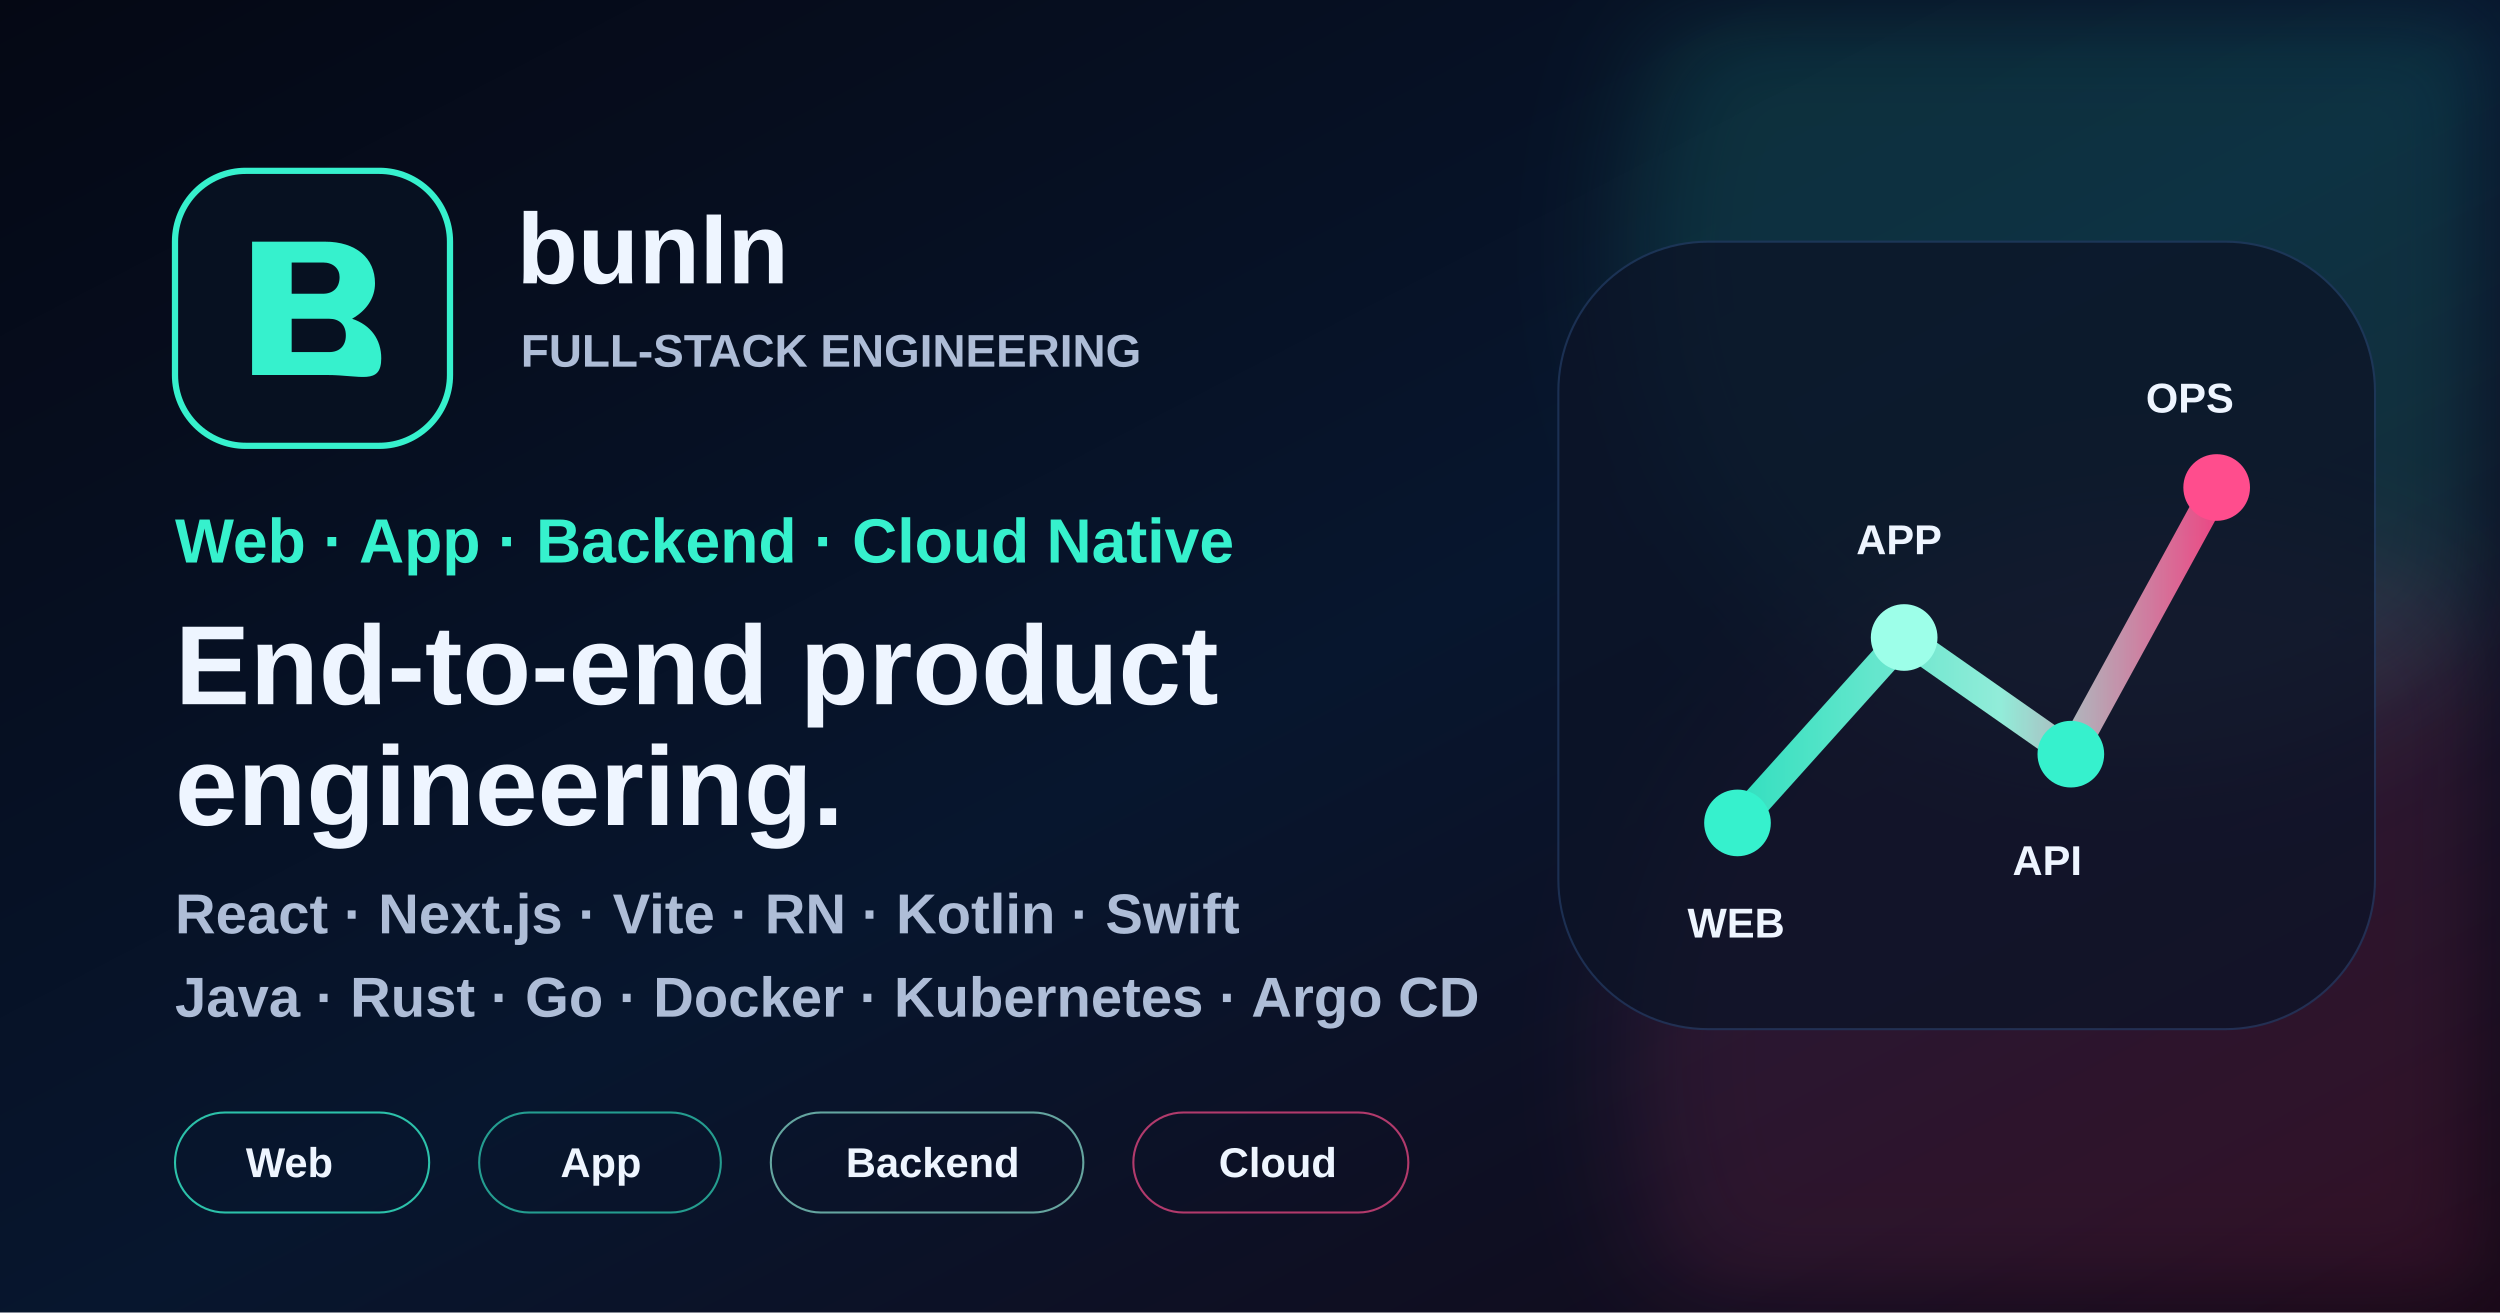
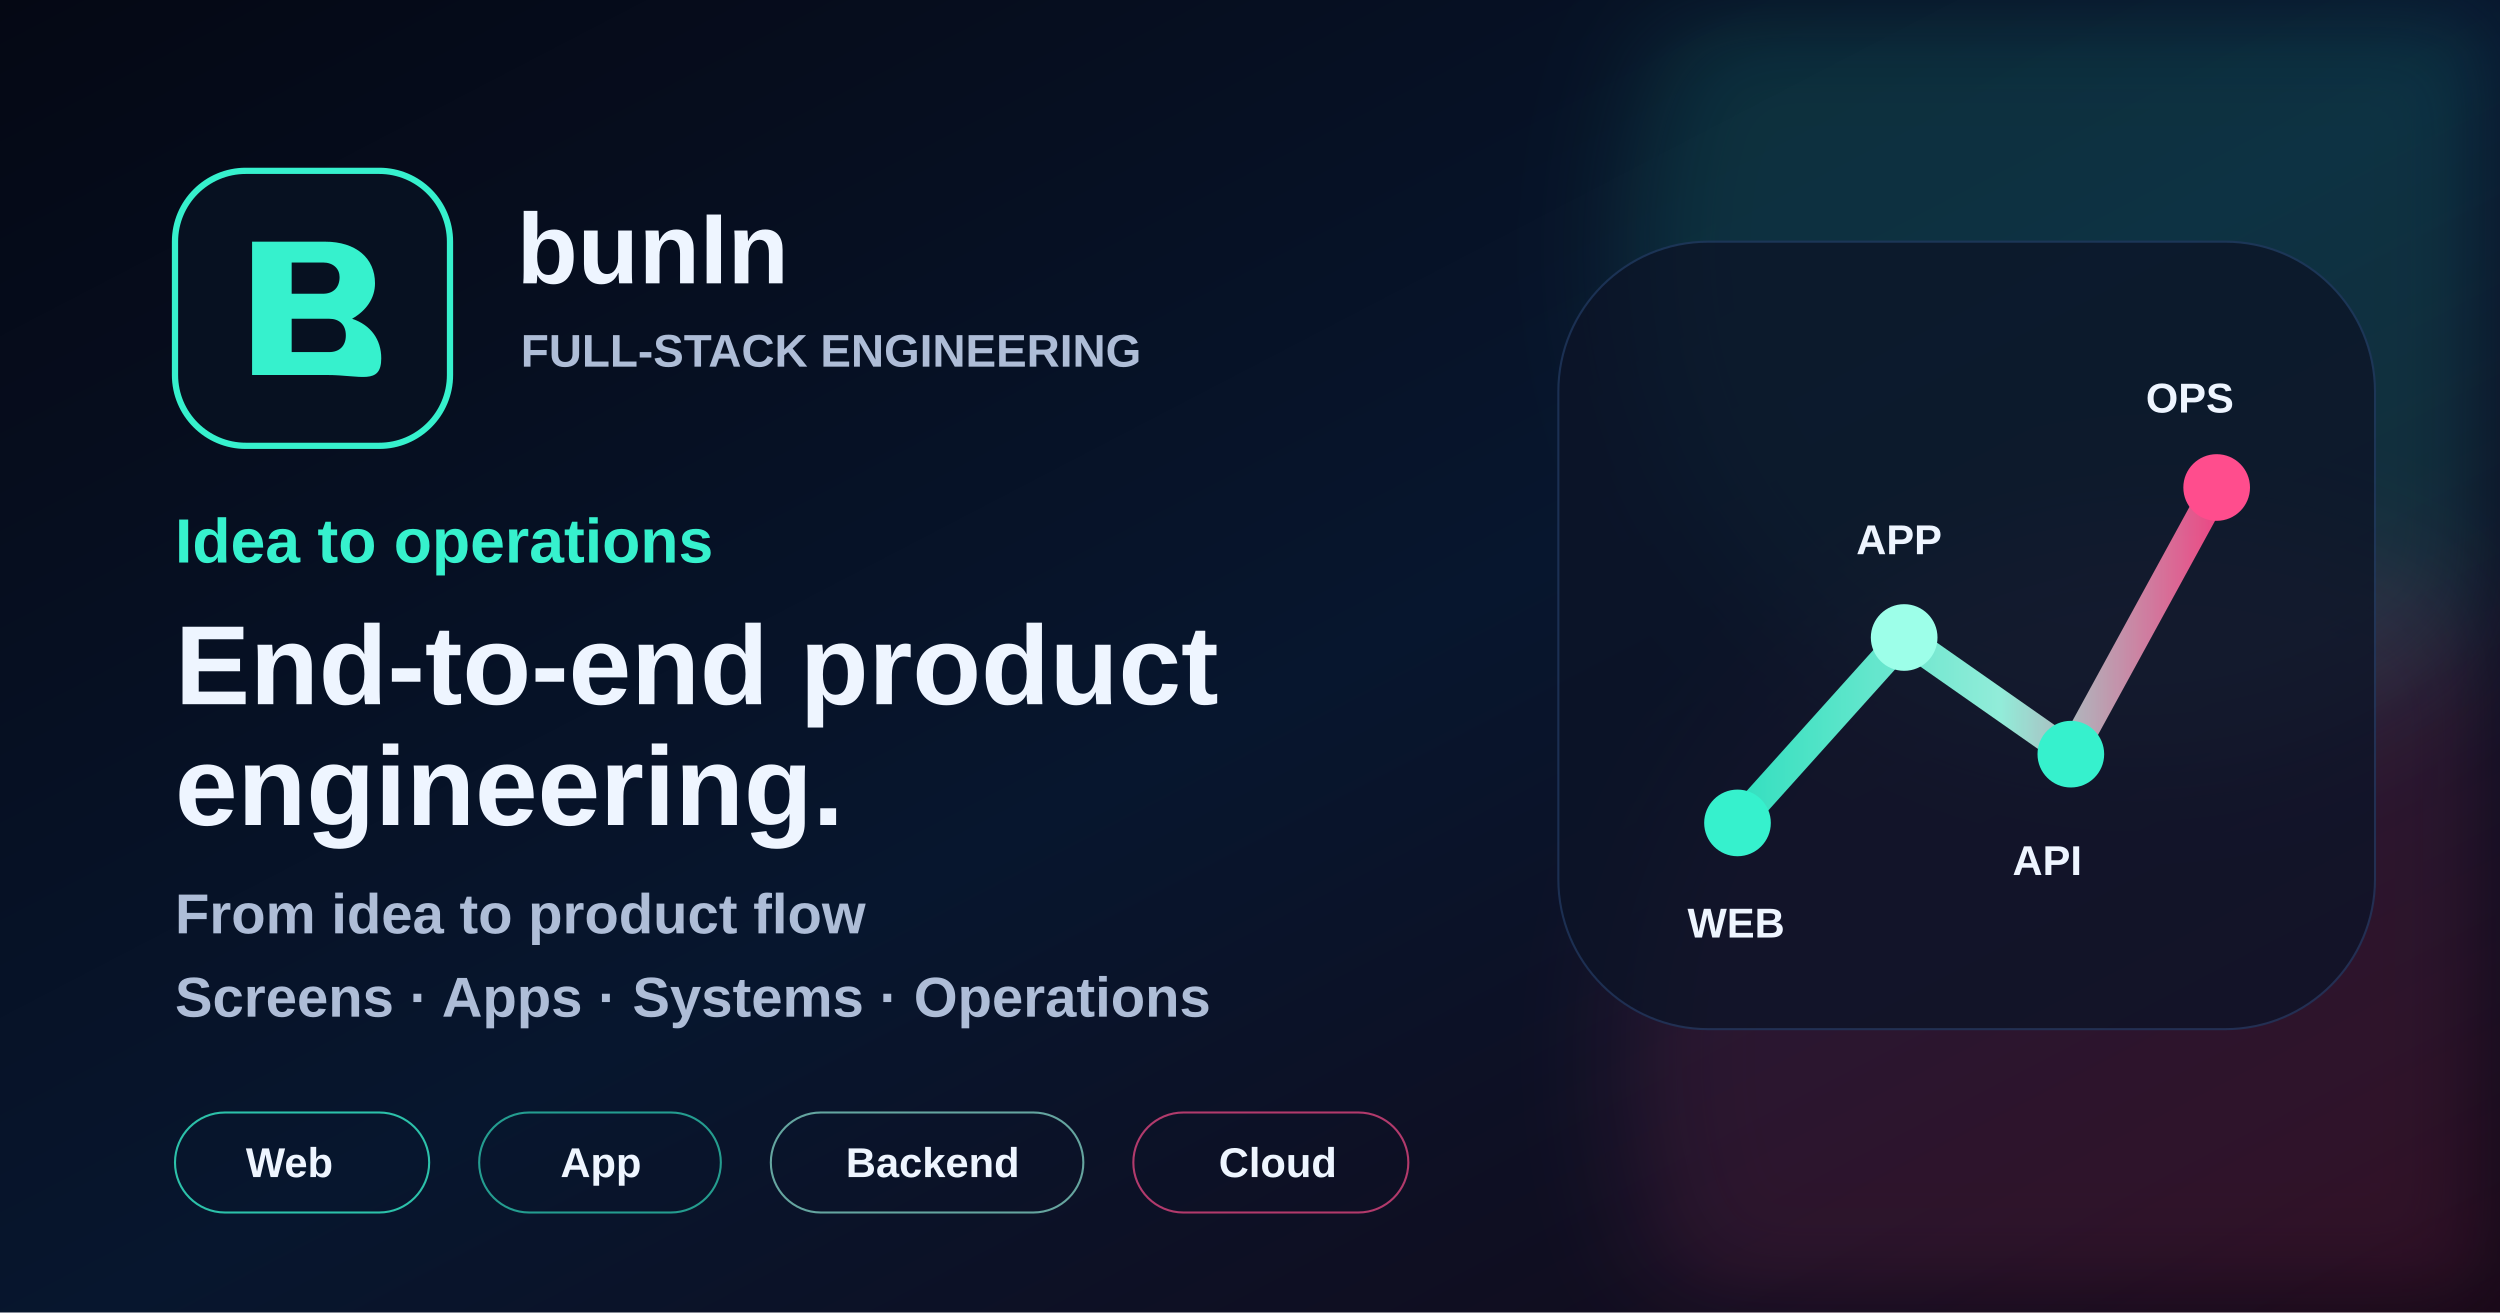
<svg xmlns="http://www.w3.org/2000/svg" width="1200" height="630" viewBox="0 0 1200 630" role="img" aria-labelledby="title desc">
  <defs>
    <linearGradient id="bg" x1="0" y1="0" x2="1" y2="1">
      <stop offset="0" stop-color="#050814" />
      <stop offset="0.52" stop-color="#07162e" />
      <stop offset="1" stop-color="#160817" />
    </linearGradient>
    <linearGradient id="accent" x1="0" y1="0" x2="1" y2="0">
      <stop offset="0" stop-color="#36f1cd" />
      <stop offset="0.55" stop-color="#9dffe9" />
      <stop offset="1" stop-color="#ff4d8d" />
    </linearGradient>
    <filter id="soft" x="-20%" y="-20%" width="140%" height="140%">
      <feGaussianBlur stdDeviation="26" />
    </filter>
  </defs>
  <rect width="1200" height="630" fill="url(#bg)" />
  <circle cx="1025" cy="120" r="245" fill="#36f1cd" opacity="0.13" filter="url(#soft)" />
  <circle cx="1040" cy="508" r="260" fill="#ff4d8d" opacity="0.12" filter="url(#soft)" />
  <g transform="translate(84 82)">
    <rect width="132" height="132" rx="34" fill="#071121" stroke="#36f1cd" stroke-width="3" />
    <path d="M37 98V34h35c15 0 24 8 24 20 0 7-4 13-11 17 9 3 14 10 14 19 0 13-10 8-26 8H37Zm19-39h15c5 0 8-3 8-8 0-4-3-7-8-7H56v15Zm0 28h18c5 0 8-3 8-8s-3-8-8-8H56v16Z" fill="#36f1cd" />
-     <text x="164" y="54" fill="#eef5ff" font-size="48" font-weight="900" font-family="Arial, Helvetica, sans-serif">bunIn</text>
-     <text x="166" y="94" fill="#aebdd7" font-size="22" font-weight="700" font-family="Arial, Helvetica, sans-serif">FULL-STACK ENGINEERING</text>
+     <text x="164" y="54" fill="#eef5ff" font-size="48" font-weight="900" font-family="Pretendard, Arial, Helvetica, sans-serif">bunIn</text>
+     <text x="166" y="94" fill="#aebdd7" font-size="22" font-weight="700" font-family="Pretendard, Arial, Helvetica, sans-serif">FULL-STACK ENGINEERING</text>
  </g>
-   <g transform="translate(84 270)" font-family="Arial, Helvetica, sans-serif">
-     <text x="0" y="0" fill="#36f1cd" font-size="30" font-weight="850">Web · App · Backend · Cloud Native</text>
+   <g transform="translate(84 270)" font-family="Pretendard, Arial, Helvetica, sans-serif">
+     <text x="0" y="0" fill="#36f1cd" font-size="30" font-weight="850">Idea to operations</text>
    <text x="0" y="68" fill="#eef5ff" font-size="54" font-weight="900">End-to-end product</text>
    <text x="0" y="126" fill="#eef5ff" font-size="54" font-weight="900">engineering.</text>
-     <text x="0" y="178" fill="#aebdd7" font-size="27" font-weight="700">React · Next.js · Vite · RN · Kotlin · Swift</text>
-     <text x="0" y="218" fill="#aebdd7" font-size="27" font-weight="700">Java · Rust · Go · Docker · Kubernetes · Argo CD</text>
+     <text x="0" y="178" fill="#aebdd7" font-size="27" font-weight="700">From idea to product flow</text>
+     <text x="0" y="218" fill="#aebdd7" font-size="27" font-weight="700">Screens · Apps · Systems · Operations</text>
  </g>
  <g transform="translate(748 116)">
    <rect width="392" height="378" rx="72" fill="#0b1326" opacity="0.78" stroke="#20375d" />
    <g fill="none" stroke-width="14" stroke-linecap="round" stroke-linejoin="round">
      <path d="M86 279 166 190 246 246 316 118" stroke="#050814" opacity="0.85" />
      <path d="M86 279 166 190 246 246 316 118" stroke="url(#accent)" opacity="0.92" />
    </g>
    <circle cx="86" cy="279" r="16" fill="#36f1cd" />
    <circle cx="166" cy="190" r="16" fill="#9dffe9" />
    <circle cx="246" cy="246" r="16" fill="#36f1cd" />
    <circle cx="316" cy="118" r="16" fill="#ff4d8d" />
-     <g font-family="Arial, Helvetica, sans-serif" font-size="20" font-weight="850" fill="#eef5ff">
+     <g font-family="Pretendard, Arial, Helvetica, sans-serif" font-size="20" font-weight="850" fill="#eef5ff">
      <text x="62" y="334">WEB</text>
      <text x="143" y="150">APP</text>
      <text x="218" y="304">API</text>
      <text x="282" y="82">OPS</text>
    </g>
  </g>
-   <g transform="translate(84 534)" font-family="Arial, Helvetica, sans-serif" font-size="20" font-weight="850">
+   <g transform="translate(84 534)" font-family="Pretendard, Arial, Helvetica, sans-serif" font-size="20" font-weight="850">
    <rect width="122" height="48" rx="24" fill="none" stroke="#36f1cd" opacity="0.78" />
    <text x="34" y="31" fill="#eef5ff">Web</text>
    <rect x="146" width="116" height="48" rx="24" fill="none" stroke="#36f1cd" opacity="0.62" />
    <text x="185" y="31" fill="#eef5ff">App</text>
    <rect x="286" width="150" height="48" rx="24" fill="none" stroke="#9dffe9" opacity="0.62" />
    <text x="322" y="31" fill="#eef5ff">Backend</text>
    <rect x="460" width="132" height="48" rx="24" fill="none" stroke="#ff4d8d" opacity="0.68" />
    <text x="501" y="31" fill="#eef5ff">Cloud</text>
  </g>
</svg>
